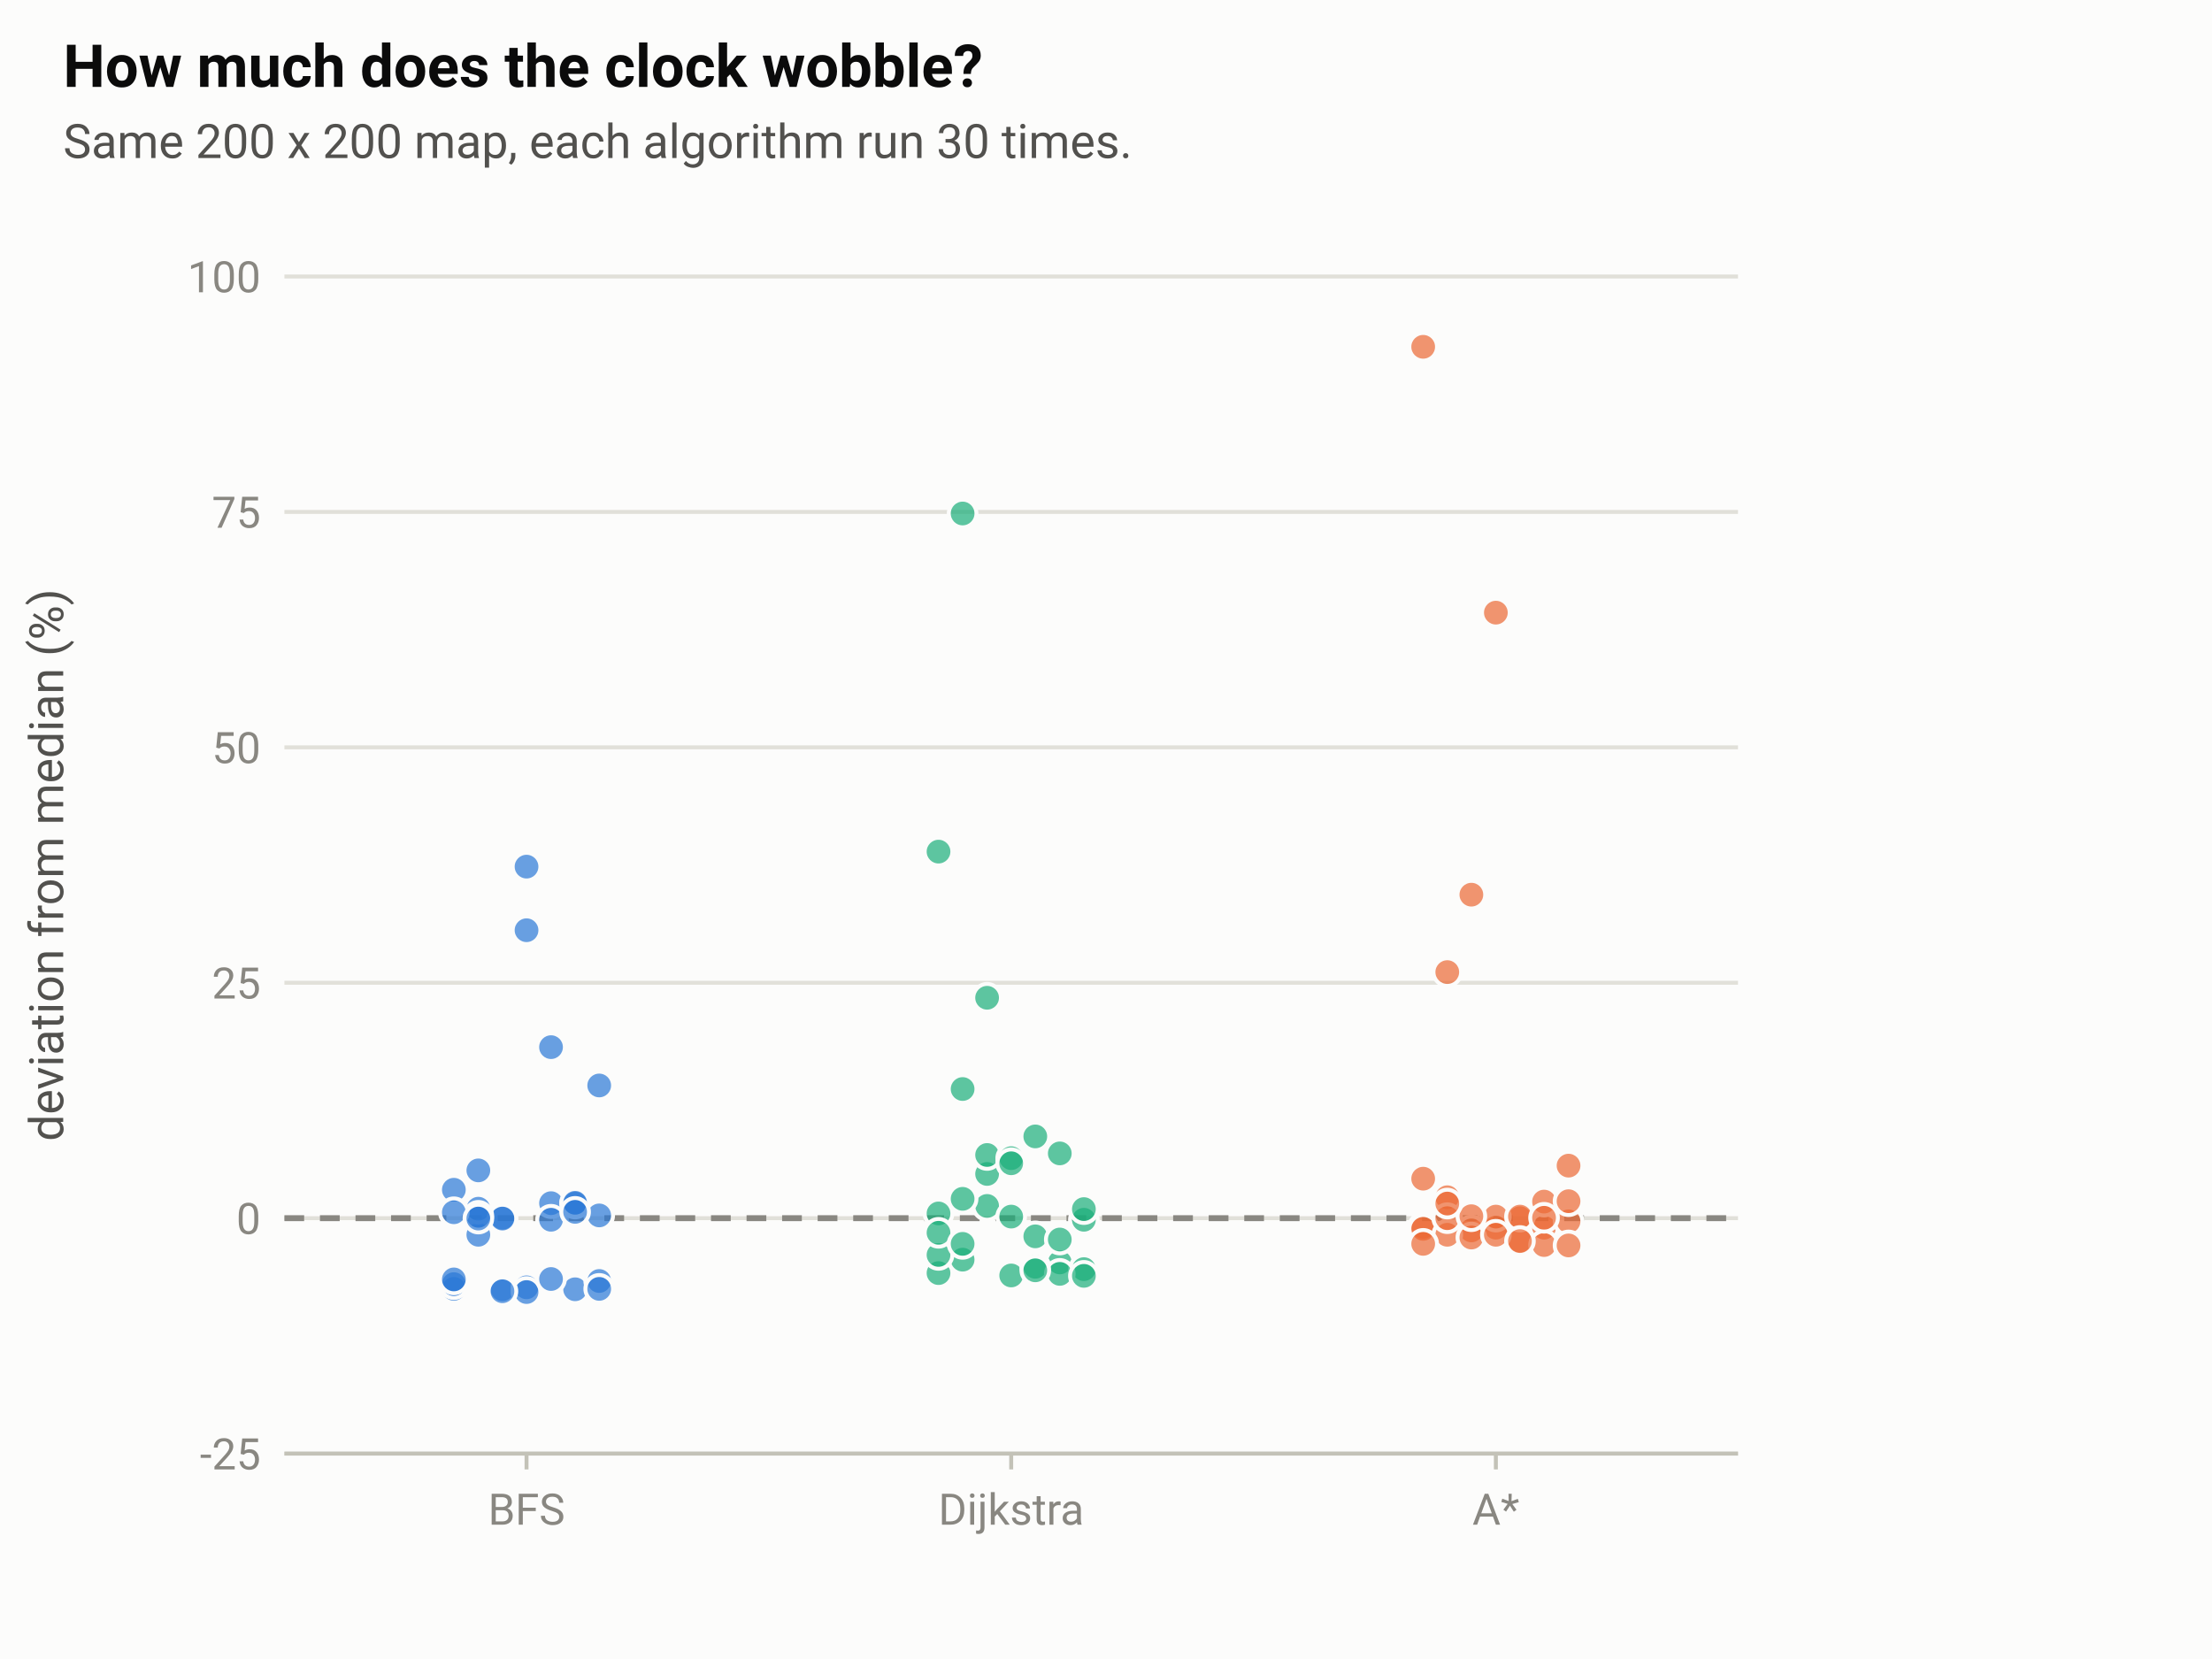
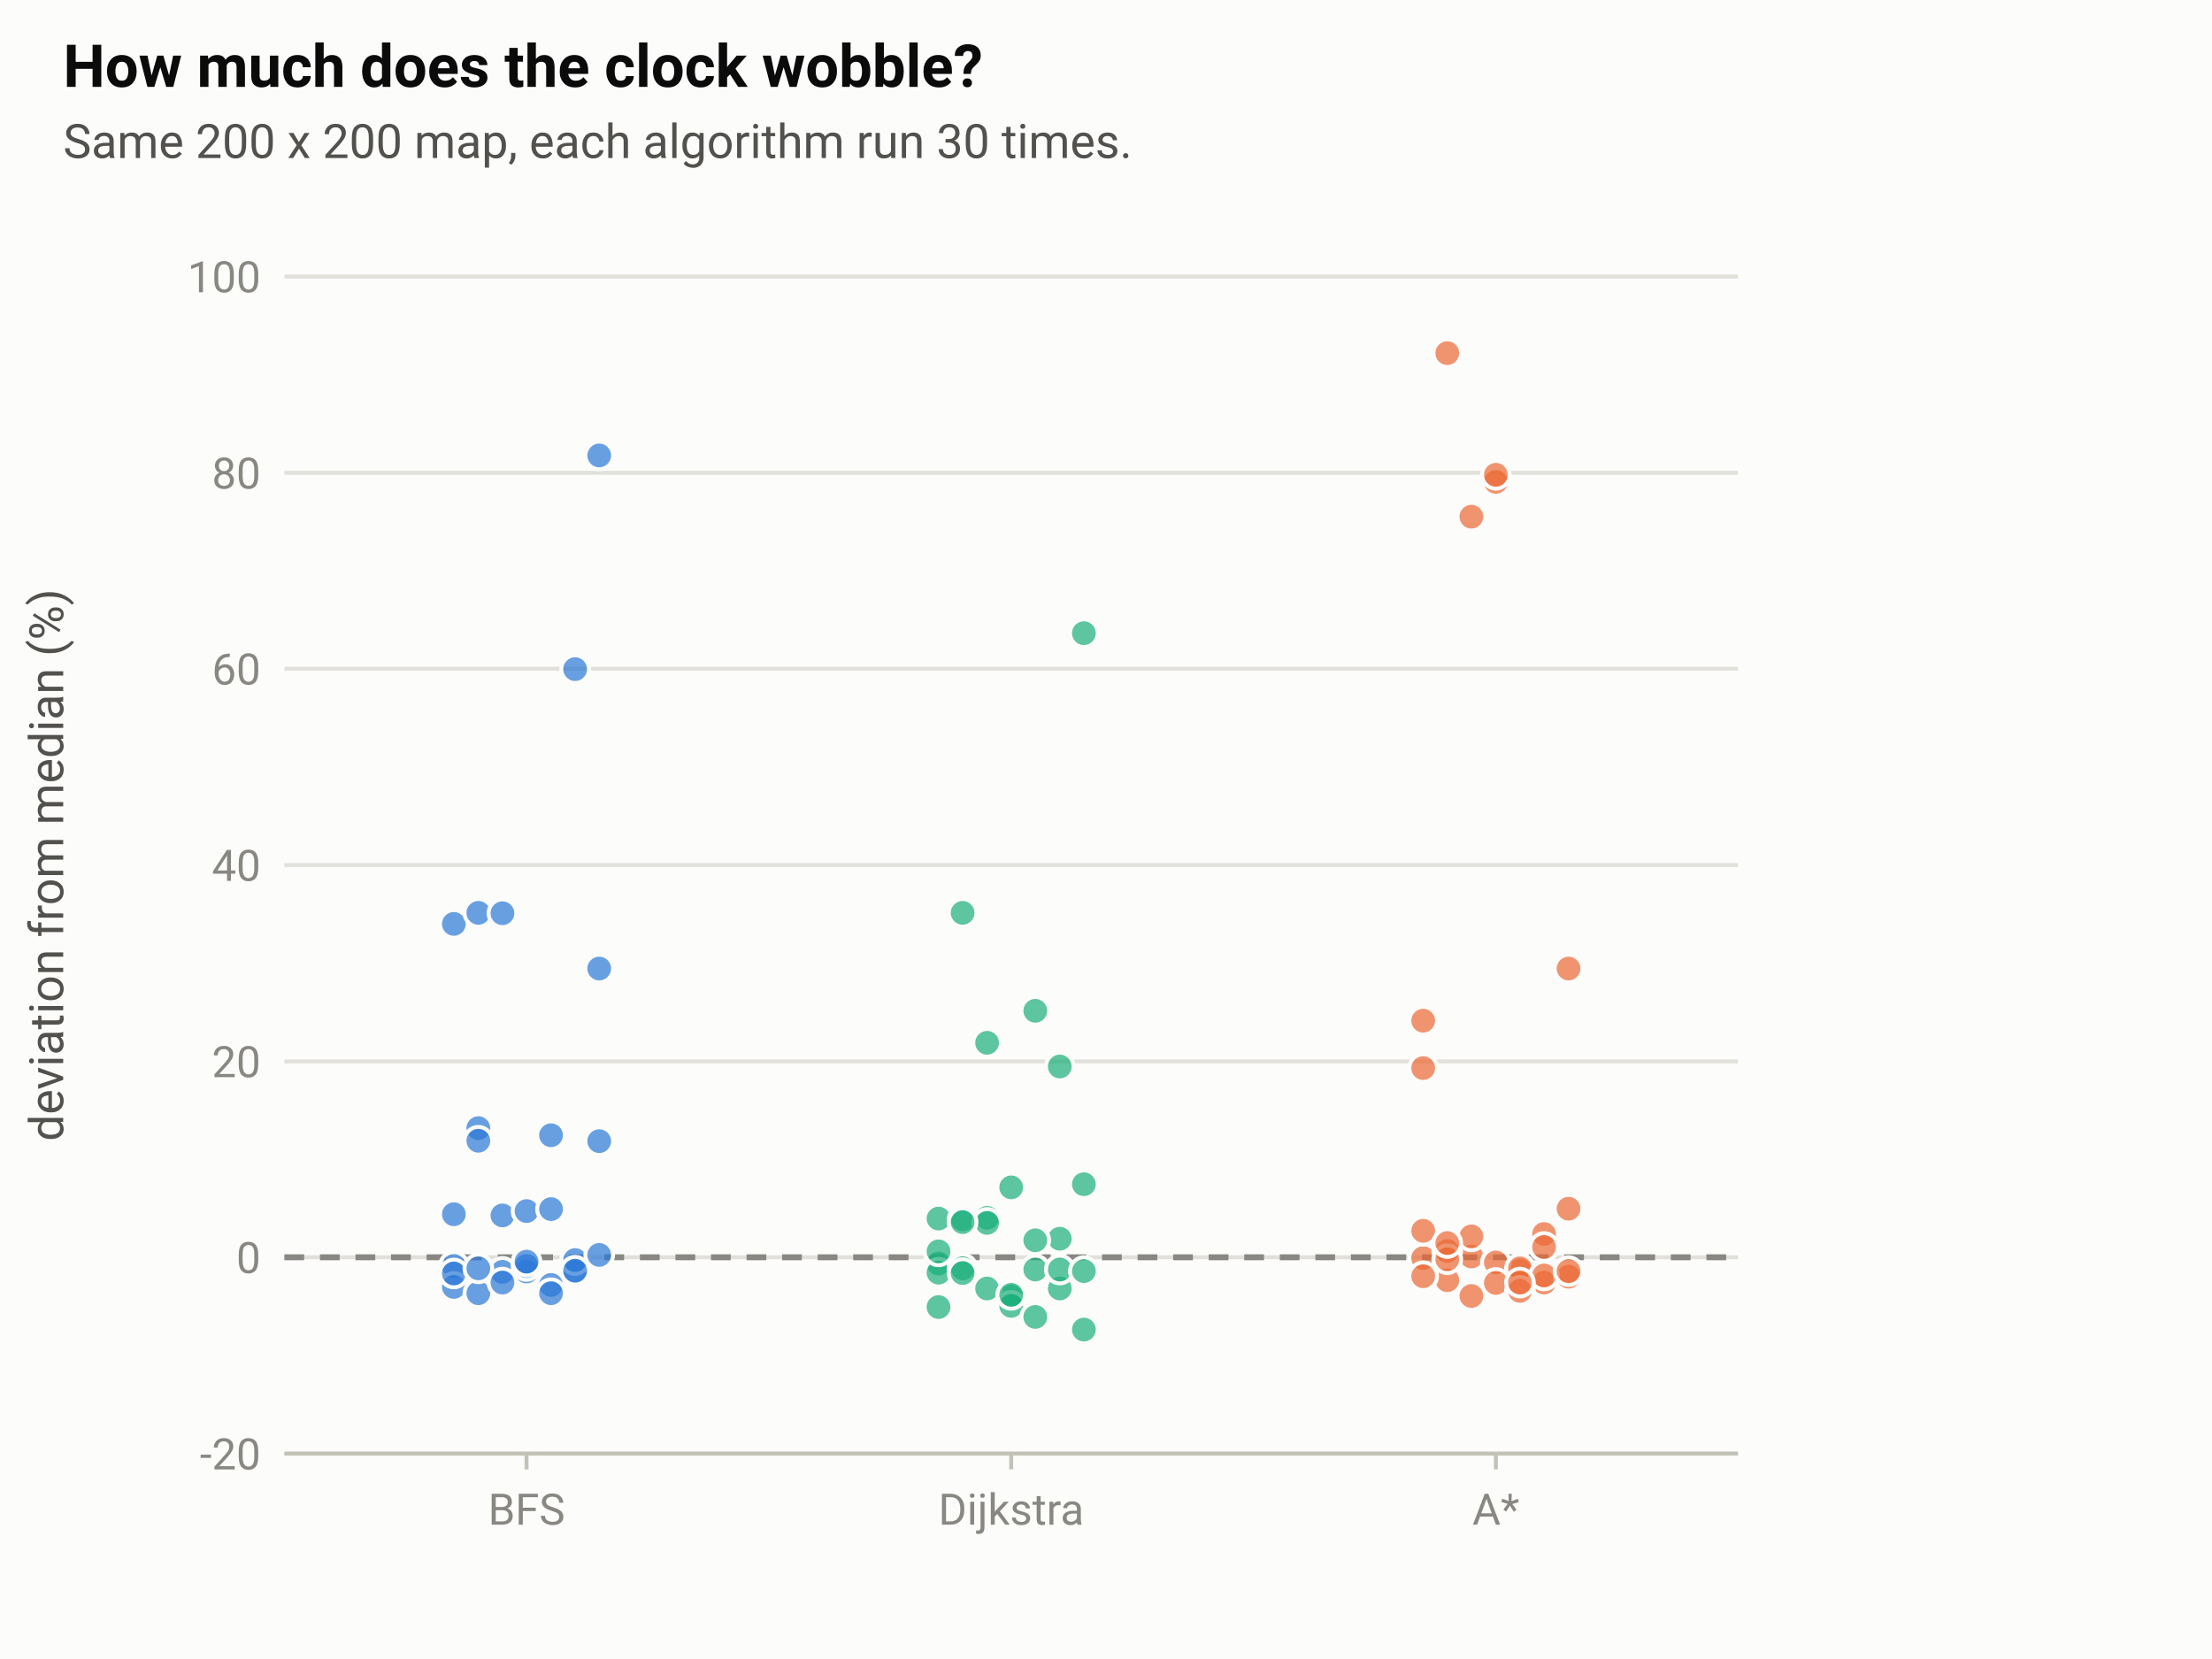
<svg xmlns="http://www.w3.org/2000/svg" width="560" height="420" viewBox="0 0 560 420" font-family="system-ui, -apple-system, 'Segoe UI', Roboto, Helvetica, Arial, sans-serif">
  <rect width="100%" height="100%" fill="#fcfcfb" />
  <text x="16.0" y="22.0" font-size="15" fill="#0b0b0b" text-anchor="start" font-weight="600">How much does the clock wobble?</text>
  <text x="16.0" y="40.0" font-size="12" fill="#52514e" text-anchor="start" font-weight="normal">Same 200 x 200 map, each algorithm run 30 times.</text>
  <line x1="72" y1="368.0" x2="440" y2="368.0" stroke="#e1e0d9" stroke-width="1" />
-   <text x="66.0" y="372.0" font-size="11" fill="#898781" text-anchor="end" font-weight="normal">-25</text>
-   <line x1="72" y1="308.4" x2="440" y2="308.4" stroke="#e1e0d9" stroke-width="1" />
-   <text x="66.0" y="312.4" font-size="11" fill="#898781" text-anchor="end" font-weight="normal">0</text>
-   <line x1="72" y1="248.8" x2="440" y2="248.8" stroke="#e1e0d9" stroke-width="1" />
-   <text x="66.0" y="252.8" font-size="11" fill="#898781" text-anchor="end" font-weight="normal">25</text>
-   <line x1="72" y1="189.2" x2="440" y2="189.2" stroke="#e1e0d9" stroke-width="1" />
-   <text x="66.0" y="193.2" font-size="11" fill="#898781" text-anchor="end" font-weight="normal">50</text>
-   <line x1="72" y1="129.6" x2="440" y2="129.6" stroke="#e1e0d9" stroke-width="1" />
-   <text x="66.0" y="133.6" font-size="11" fill="#898781" text-anchor="end" font-weight="normal">75</text>
+   <text x="66.0" y="372.0" font-size="11" fill="#898781" text-anchor="end" font-weight="normal">-20</text>
+   <line x1="72" y1="318.3" x2="440" y2="318.3" stroke="#e1e0d9" stroke-width="1" />
+   <text x="66.0" y="322.3" font-size="11" fill="#898781" text-anchor="end" font-weight="normal">0</text>
+   <line x1="72" y1="268.7" x2="440" y2="268.7" stroke="#e1e0d9" stroke-width="1" />
+   <text x="66.0" y="272.7" font-size="11" fill="#898781" text-anchor="end" font-weight="normal">20</text>
+   <line x1="72" y1="219.0" x2="440" y2="219.0" stroke="#e1e0d9" stroke-width="1" />
+   <text x="66.0" y="223.0" font-size="11" fill="#898781" text-anchor="end" font-weight="normal">40</text>
+   <line x1="72" y1="169.3" x2="440" y2="169.3" stroke="#e1e0d9" stroke-width="1" />
+   <text x="66.0" y="173.3" font-size="11" fill="#898781" text-anchor="end" font-weight="normal">60</text>
+   <line x1="72" y1="119.7" x2="440" y2="119.7" stroke="#e1e0d9" stroke-width="1" />
+   <text x="66.0" y="123.7" font-size="11" fill="#898781" text-anchor="end" font-weight="normal">80</text>
  <line x1="72" y1="70.0" x2="440" y2="70.0" stroke="#e1e0d9" stroke-width="1" />
  <text x="66.0" y="74.0" font-size="11" fill="#898781" text-anchor="end" font-weight="normal">100</text>
  <text x="16.0" y="219.0" font-size="12" fill="#52514e" text-anchor="middle" font-weight="normal" transform="rotate(-90 16.0 219.0)">deviation from median (%)</text>
  <line x1="133.3" y1="368" x2="133.3" y2="372" stroke="#c3c2b7" />
  <text x="133.3" y="386.0" font-size="11" fill="#898781" text-anchor="middle" font-weight="normal">BFS</text>
  <line x1="256.0" y1="368" x2="256.0" y2="372" stroke="#c3c2b7" />
  <text x="256.0" y="386.0" font-size="11" fill="#898781" text-anchor="middle" font-weight="normal">Dijkstra</text>
  <line x1="378.7" y1="368" x2="378.7" y2="372" stroke="#c3c2b7" />
  <text x="378.7" y="386.0" font-size="11" fill="#898781" text-anchor="middle" font-weight="normal">A*</text>
  <line x1="72" y1="368" x2="440" y2="368" stroke="#c3c2b7" stroke-width="1" />
  <text x="256.0" y="408.0" font-size="12" fill="#52514e" text-anchor="middle" font-weight="normal" />
-   <polyline points="72.0,308.4 440.0,308.4" fill="none" stroke="#898781" stroke-width="1.5" stroke-dasharray="5 4" />
-   <circle cx="114.9" cy="326.3" r="3.5" fill="#2a78d6" fill-opacity="0.7" stroke="#fcfcfb" stroke-width="1" />
-   <circle cx="121.1" cy="312.6" r="3.5" fill="#2a78d6" fill-opacity="0.7" stroke="#fcfcfb" stroke-width="1" />
-   <circle cx="127.2" cy="326.4" r="3.5" fill="#2a78d6" fill-opacity="0.7" stroke="#fcfcfb" stroke-width="1" />
-   <circle cx="133.3" cy="325.9" r="3.5" fill="#2a78d6" fill-opacity="0.7" stroke="#fcfcfb" stroke-width="1" />
-   <circle cx="139.5" cy="265.1" r="3.5" fill="#2a78d6" fill-opacity="0.7" stroke="#fcfcfb" stroke-width="1" />
-   <circle cx="145.6" cy="326.4" r="3.5" fill="#2a78d6" fill-opacity="0.7" stroke="#fcfcfb" stroke-width="1" />
-   <circle cx="151.7" cy="324.3" r="3.5" fill="#2a78d6" fill-opacity="0.7" stroke="#fcfcfb" stroke-width="1" />
-   <circle cx="114.9" cy="325.1" r="3.5" fill="#2a78d6" fill-opacity="0.7" stroke="#fcfcfb" stroke-width="1" />
-   <circle cx="121.1" cy="296.3" r="3.5" fill="#2a78d6" fill-opacity="0.7" stroke="#fcfcfb" stroke-width="1" />
-   <circle cx="127.2" cy="308.3" r="3.5" fill="#2a78d6" fill-opacity="0.7" stroke="#fcfcfb" stroke-width="1" />
-   <circle cx="133.3" cy="327.1" r="3.5" fill="#2a78d6" fill-opacity="0.7" stroke="#fcfcfb" stroke-width="1" />
-   <circle cx="139.5" cy="304.6" r="3.5" fill="#2a78d6" fill-opacity="0.7" stroke="#fcfcfb" stroke-width="1" />
-   <circle cx="145.6" cy="304.7" r="3.5" fill="#2a78d6" fill-opacity="0.7" stroke="#fcfcfb" stroke-width="1" />
-   <circle cx="151.7" cy="326.3" r="3.5" fill="#2a78d6" fill-opacity="0.7" stroke="#fcfcfb" stroke-width="1" />
-   <circle cx="114.9" cy="323.9" r="3.5" fill="#2a78d6" fill-opacity="0.7" stroke="#fcfcfb" stroke-width="1" />
-   <circle cx="121.1" cy="306.0" r="3.5" fill="#2a78d6" fill-opacity="0.7" stroke="#fcfcfb" stroke-width="1" />
-   <circle cx="127.2" cy="308.5" r="3.5" fill="#2a78d6" fill-opacity="0.7" stroke="#fcfcfb" stroke-width="1" />
-   <circle cx="133.3" cy="235.5" r="3.5" fill="#2a78d6" fill-opacity="0.7" stroke="#fcfcfb" stroke-width="1" />
-   <circle cx="139.5" cy="308.8" r="3.5" fill="#2a78d6" fill-opacity="0.7" stroke="#fcfcfb" stroke-width="1" />
-   <circle cx="145.6" cy="304.5" r="3.5" fill="#2a78d6" fill-opacity="0.7" stroke="#fcfcfb" stroke-width="1" />
-   <circle cx="151.7" cy="307.7" r="3.5" fill="#2a78d6" fill-opacity="0.7" stroke="#fcfcfb" stroke-width="1" />
-   <circle cx="114.9" cy="301.2" r="3.5" fill="#2a78d6" fill-opacity="0.7" stroke="#fcfcfb" stroke-width="1" />
-   <circle cx="121.1" cy="307.8" r="3.5" fill="#2a78d6" fill-opacity="0.7" stroke="#fcfcfb" stroke-width="1" />
-   <circle cx="127.2" cy="326.9" r="3.5" fill="#2a78d6" fill-opacity="0.7" stroke="#fcfcfb" stroke-width="1" />
-   <circle cx="133.3" cy="219.4" r="3.5" fill="#2a78d6" fill-opacity="0.7" stroke="#fcfcfb" stroke-width="1" />
-   <circle cx="139.5" cy="323.8" r="3.5" fill="#2a78d6" fill-opacity="0.7" stroke="#fcfcfb" stroke-width="1" />
-   <circle cx="145.6" cy="306.8" r="3.5" fill="#2a78d6" fill-opacity="0.7" stroke="#fcfcfb" stroke-width="1" />
-   <circle cx="151.7" cy="274.8" r="3.5" fill="#2a78d6" fill-opacity="0.7" stroke="#fcfcfb" stroke-width="1" />
-   <circle cx="114.9" cy="306.9" r="3.5" fill="#2a78d6" fill-opacity="0.7" stroke="#fcfcfb" stroke-width="1" />
-   <circle cx="121.1" cy="308.5" r="3.5" fill="#2a78d6" fill-opacity="0.7" stroke="#fcfcfb" stroke-width="1" />
-   <circle cx="237.6" cy="322.3" r="3.5" fill="#1baf7a" fill-opacity="0.7" stroke="#fcfcfb" stroke-width="1" />
-   <circle cx="243.7" cy="130.0" r="3.5" fill="#1baf7a" fill-opacity="0.7" stroke="#fcfcfb" stroke-width="1" />
-   <circle cx="249.9" cy="297.2" r="3.5" fill="#1baf7a" fill-opacity="0.7" stroke="#fcfcfb" stroke-width="1" />
-   <circle cx="256.0" cy="322.9" r="3.5" fill="#1baf7a" fill-opacity="0.7" stroke="#fcfcfb" stroke-width="1" />
-   <circle cx="262.1" cy="287.7" r="3.5" fill="#1baf7a" fill-opacity="0.7" stroke="#fcfcfb" stroke-width="1" />
-   <circle cx="268.3" cy="319.6" r="3.5" fill="#1baf7a" fill-opacity="0.7" stroke="#fcfcfb" stroke-width="1" />
-   <circle cx="274.4" cy="321.3" r="3.5" fill="#1baf7a" fill-opacity="0.7" stroke="#fcfcfb" stroke-width="1" />
-   <circle cx="237.6" cy="307.2" r="3.5" fill="#1baf7a" fill-opacity="0.7" stroke="#fcfcfb" stroke-width="1" />
-   <circle cx="243.7" cy="318.9" r="3.5" fill="#1baf7a" fill-opacity="0.7" stroke="#fcfcfb" stroke-width="1" />
-   <circle cx="249.9" cy="305.3" r="3.5" fill="#1baf7a" fill-opacity="0.7" stroke="#fcfcfb" stroke-width="1" />
-   <circle cx="256.0" cy="308.0" r="3.5" fill="#1baf7a" fill-opacity="0.7" stroke="#fcfcfb" stroke-width="1" />
-   <circle cx="262.1" cy="320.7" r="3.5" fill="#1baf7a" fill-opacity="0.7" stroke="#fcfcfb" stroke-width="1" />
-   <circle cx="268.3" cy="322.5" r="3.5" fill="#1baf7a" fill-opacity="0.7" stroke="#fcfcfb" stroke-width="1" />
-   <circle cx="274.4" cy="323.0" r="3.5" fill="#1baf7a" fill-opacity="0.7" stroke="#fcfcfb" stroke-width="1" />
-   <circle cx="237.6" cy="317.7" r="3.5" fill="#1baf7a" fill-opacity="0.7" stroke="#fcfcfb" stroke-width="1" />
-   <circle cx="243.7" cy="303.5" r="3.5" fill="#1baf7a" fill-opacity="0.7" stroke="#fcfcfb" stroke-width="1" />
-   <circle cx="249.9" cy="292.4" r="3.5" fill="#1baf7a" fill-opacity="0.7" stroke="#fcfcfb" stroke-width="1" />
-   <circle cx="256.0" cy="293.2" r="3.5" fill="#1baf7a" fill-opacity="0.7" stroke="#fcfcfb" stroke-width="1" />
-   <circle cx="262.1" cy="313.0" r="3.5" fill="#1baf7a" fill-opacity="0.7" stroke="#fcfcfb" stroke-width="1" />
-   <circle cx="268.3" cy="292.0" r="3.5" fill="#1baf7a" fill-opacity="0.7" stroke="#fcfcfb" stroke-width="1" />
-   <circle cx="274.4" cy="308.8" r="3.5" fill="#1baf7a" fill-opacity="0.7" stroke="#fcfcfb" stroke-width="1" />
-   <circle cx="237.6" cy="215.6" r="3.5" fill="#1baf7a" fill-opacity="0.7" stroke="#fcfcfb" stroke-width="1" />
-   <circle cx="243.7" cy="275.7" r="3.5" fill="#1baf7a" fill-opacity="0.7" stroke="#fcfcfb" stroke-width="1" />
-   <circle cx="249.9" cy="252.6" r="3.5" fill="#1baf7a" fill-opacity="0.7" stroke="#fcfcfb" stroke-width="1" />
-   <circle cx="256.0" cy="294.5" r="3.5" fill="#1baf7a" fill-opacity="0.7" stroke="#fcfcfb" stroke-width="1" />
-   <circle cx="262.1" cy="321.6" r="3.5" fill="#1baf7a" fill-opacity="0.7" stroke="#fcfcfb" stroke-width="1" />
-   <circle cx="268.3" cy="313.8" r="3.5" fill="#1baf7a" fill-opacity="0.7" stroke="#fcfcfb" stroke-width="1" />
-   <circle cx="274.4" cy="306.1" r="3.5" fill="#1baf7a" fill-opacity="0.7" stroke="#fcfcfb" stroke-width="1" />
-   <circle cx="237.6" cy="312.1" r="3.5" fill="#1baf7a" fill-opacity="0.7" stroke="#fcfcfb" stroke-width="1" />
-   <circle cx="243.7" cy="314.9" r="3.5" fill="#1baf7a" fill-opacity="0.7" stroke="#fcfcfb" stroke-width="1" />
-   <circle cx="360.3" cy="310.6" r="3.5" fill="#eb6834" fill-opacity="0.7" stroke="#fcfcfb" stroke-width="1" />
-   <circle cx="366.4" cy="246.1" r="3.5" fill="#eb6834" fill-opacity="0.7" stroke="#fcfcfb" stroke-width="1" />
-   <circle cx="372.5" cy="311.5" r="3.5" fill="#eb6834" fill-opacity="0.7" stroke="#fcfcfb" stroke-width="1" />
-   <circle cx="378.7" cy="310.8" r="3.5" fill="#eb6834" fill-opacity="0.7" stroke="#fcfcfb" stroke-width="1" />
-   <circle cx="384.8" cy="308.4" r="3.5" fill="#eb6834" fill-opacity="0.7" stroke="#fcfcfb" stroke-width="1" />
-   <circle cx="390.9" cy="310.8" r="3.5" fill="#eb6834" fill-opacity="0.7" stroke="#fcfcfb" stroke-width="1" />
-   <circle cx="397.1" cy="309.2" r="3.5" fill="#eb6834" fill-opacity="0.7" stroke="#fcfcfb" stroke-width="1" />
-   <circle cx="360.3" cy="311.1" r="3.5" fill="#eb6834" fill-opacity="0.7" stroke="#fcfcfb" stroke-width="1" />
-   <circle cx="366.4" cy="312.6" r="3.5" fill="#eb6834" fill-opacity="0.7" stroke="#fcfcfb" stroke-width="1" />
-   <circle cx="372.5" cy="313.3" r="3.5" fill="#eb6834" fill-opacity="0.7" stroke="#fcfcfb" stroke-width="1" />
-   <circle cx="378.7" cy="308.0" r="3.5" fill="#eb6834" fill-opacity="0.7" stroke="#fcfcfb" stroke-width="1" />
-   <circle cx="384.8" cy="314.1" r="3.5" fill="#eb6834" fill-opacity="0.7" stroke="#fcfcfb" stroke-width="1" />
-   <circle cx="390.9" cy="315.2" r="3.5" fill="#eb6834" fill-opacity="0.7" stroke="#fcfcfb" stroke-width="1" />
-   <circle cx="397.1" cy="315.3" r="3.5" fill="#eb6834" fill-opacity="0.7" stroke="#fcfcfb" stroke-width="1" />
-   <circle cx="360.3" cy="314.9" r="3.5" fill="#eb6834" fill-opacity="0.7" stroke="#fcfcfb" stroke-width="1" />
-   <circle cx="366.4" cy="303.1" r="3.5" fill="#eb6834" fill-opacity="0.7" stroke="#fcfcfb" stroke-width="1" />
-   <circle cx="372.5" cy="226.5" r="3.5" fill="#eb6834" fill-opacity="0.7" stroke="#fcfcfb" stroke-width="1" />
-   <circle cx="378.7" cy="155.1" r="3.5" fill="#eb6834" fill-opacity="0.7" stroke="#fcfcfb" stroke-width="1" />
-   <circle cx="384.8" cy="308.0" r="3.5" fill="#eb6834" fill-opacity="0.7" stroke="#fcfcfb" stroke-width="1" />
-   <circle cx="390.9" cy="304.2" r="3.5" fill="#eb6834" fill-opacity="0.7" stroke="#fcfcfb" stroke-width="1" />
-   <circle cx="397.1" cy="304.1" r="3.5" fill="#eb6834" fill-opacity="0.7" stroke="#fcfcfb" stroke-width="1" />
-   <circle cx="360.3" cy="87.8" r="3.5" fill="#eb6834" fill-opacity="0.7" stroke="#fcfcfb" stroke-width="1" />
-   <circle cx="366.4" cy="308.4" r="3.5" fill="#eb6834" fill-opacity="0.7" stroke="#fcfcfb" stroke-width="1" />
-   <circle cx="372.5" cy="307.9" r="3.5" fill="#eb6834" fill-opacity="0.7" stroke="#fcfcfb" stroke-width="1" />
-   <circle cx="378.7" cy="312.6" r="3.5" fill="#eb6834" fill-opacity="0.7" stroke="#fcfcfb" stroke-width="1" />
-   <circle cx="384.8" cy="314.2" r="3.5" fill="#eb6834" fill-opacity="0.7" stroke="#fcfcfb" stroke-width="1" />
-   <circle cx="390.9" cy="308.3" r="3.5" fill="#eb6834" fill-opacity="0.7" stroke="#fcfcfb" stroke-width="1" />
-   <circle cx="397.1" cy="295.1" r="3.5" fill="#eb6834" fill-opacity="0.7" stroke="#fcfcfb" stroke-width="1" />
-   <circle cx="360.3" cy="298.4" r="3.5" fill="#eb6834" fill-opacity="0.7" stroke="#fcfcfb" stroke-width="1" />
-   <circle cx="366.4" cy="304.7" r="3.5" fill="#eb6834" fill-opacity="0.7" stroke="#fcfcfb" stroke-width="1" />
+   <polyline points="72.0,318.3 440.0,318.3" fill="none" stroke="#898781" stroke-width="1.5" stroke-dasharray="5 4" />
+   <circle cx="114.9" cy="233.9" r="3.5" fill="#2a78d6" fill-opacity="0.7" stroke="#fcfcfb" stroke-width="1" />
+   <circle cx="121.1" cy="231.1" r="3.5" fill="#2a78d6" fill-opacity="0.7" stroke="#fcfcfb" stroke-width="1" />
+   <circle cx="127.2" cy="307.7" r="3.5" fill="#2a78d6" fill-opacity="0.7" stroke="#fcfcfb" stroke-width="1" />
+   <circle cx="133.3" cy="321.9" r="3.5" fill="#2a78d6" fill-opacity="0.7" stroke="#fcfcfb" stroke-width="1" />
+   <circle cx="139.5" cy="287.4" r="3.5" fill="#2a78d6" fill-opacity="0.7" stroke="#fcfcfb" stroke-width="1" />
+   <circle cx="145.6" cy="322.1" r="3.5" fill="#2a78d6" fill-opacity="0.7" stroke="#fcfcfb" stroke-width="1" />
+   <circle cx="151.7" cy="115.3" r="3.5" fill="#2a78d6" fill-opacity="0.7" stroke="#fcfcfb" stroke-width="1" />
+   <circle cx="114.9" cy="320.5" r="3.5" fill="#2a78d6" fill-opacity="0.7" stroke="#fcfcfb" stroke-width="1" />
+   <circle cx="121.1" cy="285.6" r="3.5" fill="#2a78d6" fill-opacity="0.7" stroke="#fcfcfb" stroke-width="1" />
+   <circle cx="127.2" cy="322.0" r="3.5" fill="#2a78d6" fill-opacity="0.7" stroke="#fcfcfb" stroke-width="1" />
+   <circle cx="133.3" cy="306.6" r="3.5" fill="#2a78d6" fill-opacity="0.7" stroke="#fcfcfb" stroke-width="1" />
+   <circle cx="139.5" cy="325.3" r="3.5" fill="#2a78d6" fill-opacity="0.7" stroke="#fcfcfb" stroke-width="1" />
+   <circle cx="145.6" cy="169.4" r="3.5" fill="#2a78d6" fill-opacity="0.7" stroke="#fcfcfb" stroke-width="1" />
+   <circle cx="151.7" cy="288.9" r="3.5" fill="#2a78d6" fill-opacity="0.7" stroke="#fcfcfb" stroke-width="1" />
+   <circle cx="114.9" cy="325.8" r="3.5" fill="#2a78d6" fill-opacity="0.7" stroke="#fcfcfb" stroke-width="1" />
+   <circle cx="121.1" cy="327.4" r="3.5" fill="#2a78d6" fill-opacity="0.7" stroke="#fcfcfb" stroke-width="1" />
+   <circle cx="127.2" cy="324.7" r="3.5" fill="#2a78d6" fill-opacity="0.7" stroke="#fcfcfb" stroke-width="1" />
+   <circle cx="133.3" cy="320.5" r="3.5" fill="#2a78d6" fill-opacity="0.7" stroke="#fcfcfb" stroke-width="1" />
+   <circle cx="139.5" cy="327.4" r="3.5" fill="#2a78d6" fill-opacity="0.7" stroke="#fcfcfb" stroke-width="1" />
+   <circle cx="145.6" cy="319.0" r="3.5" fill="#2a78d6" fill-opacity="0.7" stroke="#fcfcfb" stroke-width="1" />
+   <circle cx="151.7" cy="245.2" r="3.5" fill="#2a78d6" fill-opacity="0.7" stroke="#fcfcfb" stroke-width="1" />
+   <circle cx="114.9" cy="322.4" r="3.5" fill="#2a78d6" fill-opacity="0.7" stroke="#fcfcfb" stroke-width="1" />
+   <circle cx="121.1" cy="288.8" r="3.5" fill="#2a78d6" fill-opacity="0.7" stroke="#fcfcfb" stroke-width="1" />
+   <circle cx="127.2" cy="231.2" r="3.5" fill="#2a78d6" fill-opacity="0.7" stroke="#fcfcfb" stroke-width="1" />
+   <circle cx="133.3" cy="319.4" r="3.5" fill="#2a78d6" fill-opacity="0.7" stroke="#fcfcfb" stroke-width="1" />
+   <circle cx="139.5" cy="306.1" r="3.5" fill="#2a78d6" fill-opacity="0.7" stroke="#fcfcfb" stroke-width="1" />
+   <circle cx="145.6" cy="321.7" r="3.5" fill="#2a78d6" fill-opacity="0.7" stroke="#fcfcfb" stroke-width="1" />
+   <circle cx="151.7" cy="317.7" r="3.5" fill="#2a78d6" fill-opacity="0.7" stroke="#fcfcfb" stroke-width="1" />
+   <circle cx="114.9" cy="307.4" r="3.5" fill="#2a78d6" fill-opacity="0.7" stroke="#fcfcfb" stroke-width="1" />
+   <circle cx="121.1" cy="321.1" r="3.5" fill="#2a78d6" fill-opacity="0.7" stroke="#fcfcfb" stroke-width="1" />
+   <circle cx="237.6" cy="319.9" r="3.5" fill="#1baf7a" fill-opacity="0.7" stroke="#fcfcfb" stroke-width="1" />
+   <circle cx="243.7" cy="231.1" r="3.5" fill="#1baf7a" fill-opacity="0.7" stroke="#fcfcfb" stroke-width="1" />
+   <circle cx="249.9" cy="264.0" r="3.5" fill="#1baf7a" fill-opacity="0.7" stroke="#fcfcfb" stroke-width="1" />
+   <circle cx="256.0" cy="328.2" r="3.5" fill="#1baf7a" fill-opacity="0.7" stroke="#fcfcfb" stroke-width="1" />
+   <circle cx="262.1" cy="255.9" r="3.5" fill="#1baf7a" fill-opacity="0.7" stroke="#fcfcfb" stroke-width="1" />
+   <circle cx="268.3" cy="313.6" r="3.5" fill="#1baf7a" fill-opacity="0.7" stroke="#fcfcfb" stroke-width="1" />
+   <circle cx="274.4" cy="299.8" r="3.5" fill="#1baf7a" fill-opacity="0.7" stroke="#fcfcfb" stroke-width="1" />
+   <circle cx="237.6" cy="322.2" r="3.5" fill="#1baf7a" fill-opacity="0.7" stroke="#fcfcfb" stroke-width="1" />
+   <circle cx="243.7" cy="321.1" r="3.5" fill="#1baf7a" fill-opacity="0.7" stroke="#fcfcfb" stroke-width="1" />
+   <circle cx="249.9" cy="308.3" r="3.5" fill="#1baf7a" fill-opacity="0.7" stroke="#fcfcfb" stroke-width="1" />
+   <circle cx="256.0" cy="330.6" r="3.5" fill="#1baf7a" fill-opacity="0.7" stroke="#fcfcfb" stroke-width="1" />
+   <circle cx="262.1" cy="333.4" r="3.5" fill="#1baf7a" fill-opacity="0.7" stroke="#fcfcfb" stroke-width="1" />
+   <circle cx="268.3" cy="270.0" r="3.5" fill="#1baf7a" fill-opacity="0.7" stroke="#fcfcfb" stroke-width="1" />
+   <circle cx="274.4" cy="336.6" r="3.5" fill="#1baf7a" fill-opacity="0.7" stroke="#fcfcfb" stroke-width="1" />
+   <circle cx="237.6" cy="308.5" r="3.5" fill="#1baf7a" fill-opacity="0.7" stroke="#fcfcfb" stroke-width="1" />
+   <circle cx="243.7" cy="308.7" r="3.5" fill="#1baf7a" fill-opacity="0.7" stroke="#fcfcfb" stroke-width="1" />
+   <circle cx="249.9" cy="326.2" r="3.5" fill="#1baf7a" fill-opacity="0.7" stroke="#fcfcfb" stroke-width="1" />
+   <circle cx="256.0" cy="327.8" r="3.5" fill="#1baf7a" fill-opacity="0.7" stroke="#fcfcfb" stroke-width="1" />
+   <circle cx="262.1" cy="321.4" r="3.5" fill="#1baf7a" fill-opacity="0.7" stroke="#fcfcfb" stroke-width="1" />
+   <circle cx="268.3" cy="326.2" r="3.5" fill="#1baf7a" fill-opacity="0.7" stroke="#fcfcfb" stroke-width="1" />
+   <circle cx="274.4" cy="160.3" r="3.5" fill="#1baf7a" fill-opacity="0.7" stroke="#fcfcfb" stroke-width="1" />
+   <circle cx="237.6" cy="316.8" r="3.5" fill="#1baf7a" fill-opacity="0.7" stroke="#fcfcfb" stroke-width="1" />
+   <circle cx="243.7" cy="322.3" r="3.5" fill="#1baf7a" fill-opacity="0.7" stroke="#fcfcfb" stroke-width="1" />
+   <circle cx="249.9" cy="309.6" r="3.5" fill="#1baf7a" fill-opacity="0.7" stroke="#fcfcfb" stroke-width="1" />
+   <circle cx="256.0" cy="300.6" r="3.5" fill="#1baf7a" fill-opacity="0.7" stroke="#fcfcfb" stroke-width="1" />
+   <circle cx="262.1" cy="314.0" r="3.5" fill="#1baf7a" fill-opacity="0.7" stroke="#fcfcfb" stroke-width="1" />
+   <circle cx="268.3" cy="321.4" r="3.5" fill="#1baf7a" fill-opacity="0.7" stroke="#fcfcfb" stroke-width="1" />
+   <circle cx="274.4" cy="321.8" r="3.5" fill="#1baf7a" fill-opacity="0.7" stroke="#fcfcfb" stroke-width="1" />
+   <circle cx="237.6" cy="330.9" r="3.5" fill="#1baf7a" fill-opacity="0.7" stroke="#fcfcfb" stroke-width="1" />
+   <circle cx="243.7" cy="309.4" r="3.5" fill="#1baf7a" fill-opacity="0.7" stroke="#fcfcfb" stroke-width="1" />
+   <circle cx="360.3" cy="318.5" r="3.5" fill="#eb6834" fill-opacity="0.7" stroke="#fcfcfb" stroke-width="1" />
+   <circle cx="366.4" cy="89.4" r="3.5" fill="#eb6834" fill-opacity="0.7" stroke="#fcfcfb" stroke-width="1" />
+   <circle cx="372.5" cy="318.1" r="3.5" fill="#eb6834" fill-opacity="0.7" stroke="#fcfcfb" stroke-width="1" />
+   <circle cx="378.7" cy="122.0" r="3.5" fill="#eb6834" fill-opacity="0.7" stroke="#fcfcfb" stroke-width="1" />
+   <circle cx="384.8" cy="321.6" r="3.5" fill="#eb6834" fill-opacity="0.7" stroke="#fcfcfb" stroke-width="1" />
+   <circle cx="390.9" cy="312.4" r="3.5" fill="#eb6834" fill-opacity="0.7" stroke="#fcfcfb" stroke-width="1" />
+   <circle cx="397.1" cy="306.0" r="3.5" fill="#eb6834" fill-opacity="0.7" stroke="#fcfcfb" stroke-width="1" />
+   <circle cx="360.3" cy="258.4" r="3.5" fill="#eb6834" fill-opacity="0.7" stroke="#fcfcfb" stroke-width="1" />
+   <circle cx="366.4" cy="316.7" r="3.5" fill="#eb6834" fill-opacity="0.7" stroke="#fcfcfb" stroke-width="1" />
+   <circle cx="372.5" cy="313.0" r="3.5" fill="#eb6834" fill-opacity="0.7" stroke="#fcfcfb" stroke-width="1" />
+   <circle cx="378.7" cy="319.6" r="3.5" fill="#eb6834" fill-opacity="0.7" stroke="#fcfcfb" stroke-width="1" />
+   <circle cx="384.8" cy="321.1" r="3.5" fill="#eb6834" fill-opacity="0.7" stroke="#fcfcfb" stroke-width="1" />
+   <circle cx="390.9" cy="324.7" r="3.5" fill="#eb6834" fill-opacity="0.7" stroke="#fcfcfb" stroke-width="1" />
+   <circle cx="397.1" cy="323.2" r="3.5" fill="#eb6834" fill-opacity="0.7" stroke="#fcfcfb" stroke-width="1" />
+   <circle cx="360.3" cy="311.6" r="3.5" fill="#eb6834" fill-opacity="0.7" stroke="#fcfcfb" stroke-width="1" />
+   <circle cx="366.4" cy="324.1" r="3.5" fill="#eb6834" fill-opacity="0.7" stroke="#fcfcfb" stroke-width="1" />
+   <circle cx="372.5" cy="328.1" r="3.5" fill="#eb6834" fill-opacity="0.7" stroke="#fcfcfb" stroke-width="1" />
+   <circle cx="378.7" cy="324.8" r="3.5" fill="#eb6834" fill-opacity="0.7" stroke="#fcfcfb" stroke-width="1" />
+   <circle cx="384.8" cy="326.8" r="3.5" fill="#eb6834" fill-opacity="0.7" stroke="#fcfcfb" stroke-width="1" />
+   <circle cx="390.9" cy="322.9" r="3.5" fill="#eb6834" fill-opacity="0.7" stroke="#fcfcfb" stroke-width="1" />
+   <circle cx="397.1" cy="245.2" r="3.5" fill="#eb6834" fill-opacity="0.7" stroke="#fcfcfb" stroke-width="1" />
+   <circle cx="360.3" cy="323.1" r="3.5" fill="#eb6834" fill-opacity="0.7" stroke="#fcfcfb" stroke-width="1" />
+   <circle cx="366.4" cy="318.8" r="3.5" fill="#eb6834" fill-opacity="0.7" stroke="#fcfcfb" stroke-width="1" />
+   <circle cx="372.5" cy="130.8" r="3.5" fill="#eb6834" fill-opacity="0.7" stroke="#fcfcfb" stroke-width="1" />
+   <circle cx="378.7" cy="120.2" r="3.5" fill="#eb6834" fill-opacity="0.7" stroke="#fcfcfb" stroke-width="1" />
+   <circle cx="384.8" cy="324.7" r="3.5" fill="#eb6834" fill-opacity="0.7" stroke="#fcfcfb" stroke-width="1" />
+   <circle cx="390.9" cy="315.7" r="3.5" fill="#eb6834" fill-opacity="0.7" stroke="#fcfcfb" stroke-width="1" />
+   <circle cx="397.1" cy="321.8" r="3.5" fill="#eb6834" fill-opacity="0.7" stroke="#fcfcfb" stroke-width="1" />
+   <circle cx="360.3" cy="270.4" r="3.5" fill="#eb6834" fill-opacity="0.7" stroke="#fcfcfb" stroke-width="1" />
+   <circle cx="366.4" cy="314.7" r="3.5" fill="#eb6834" fill-opacity="0.7" stroke="#fcfcfb" stroke-width="1" />
</svg>
